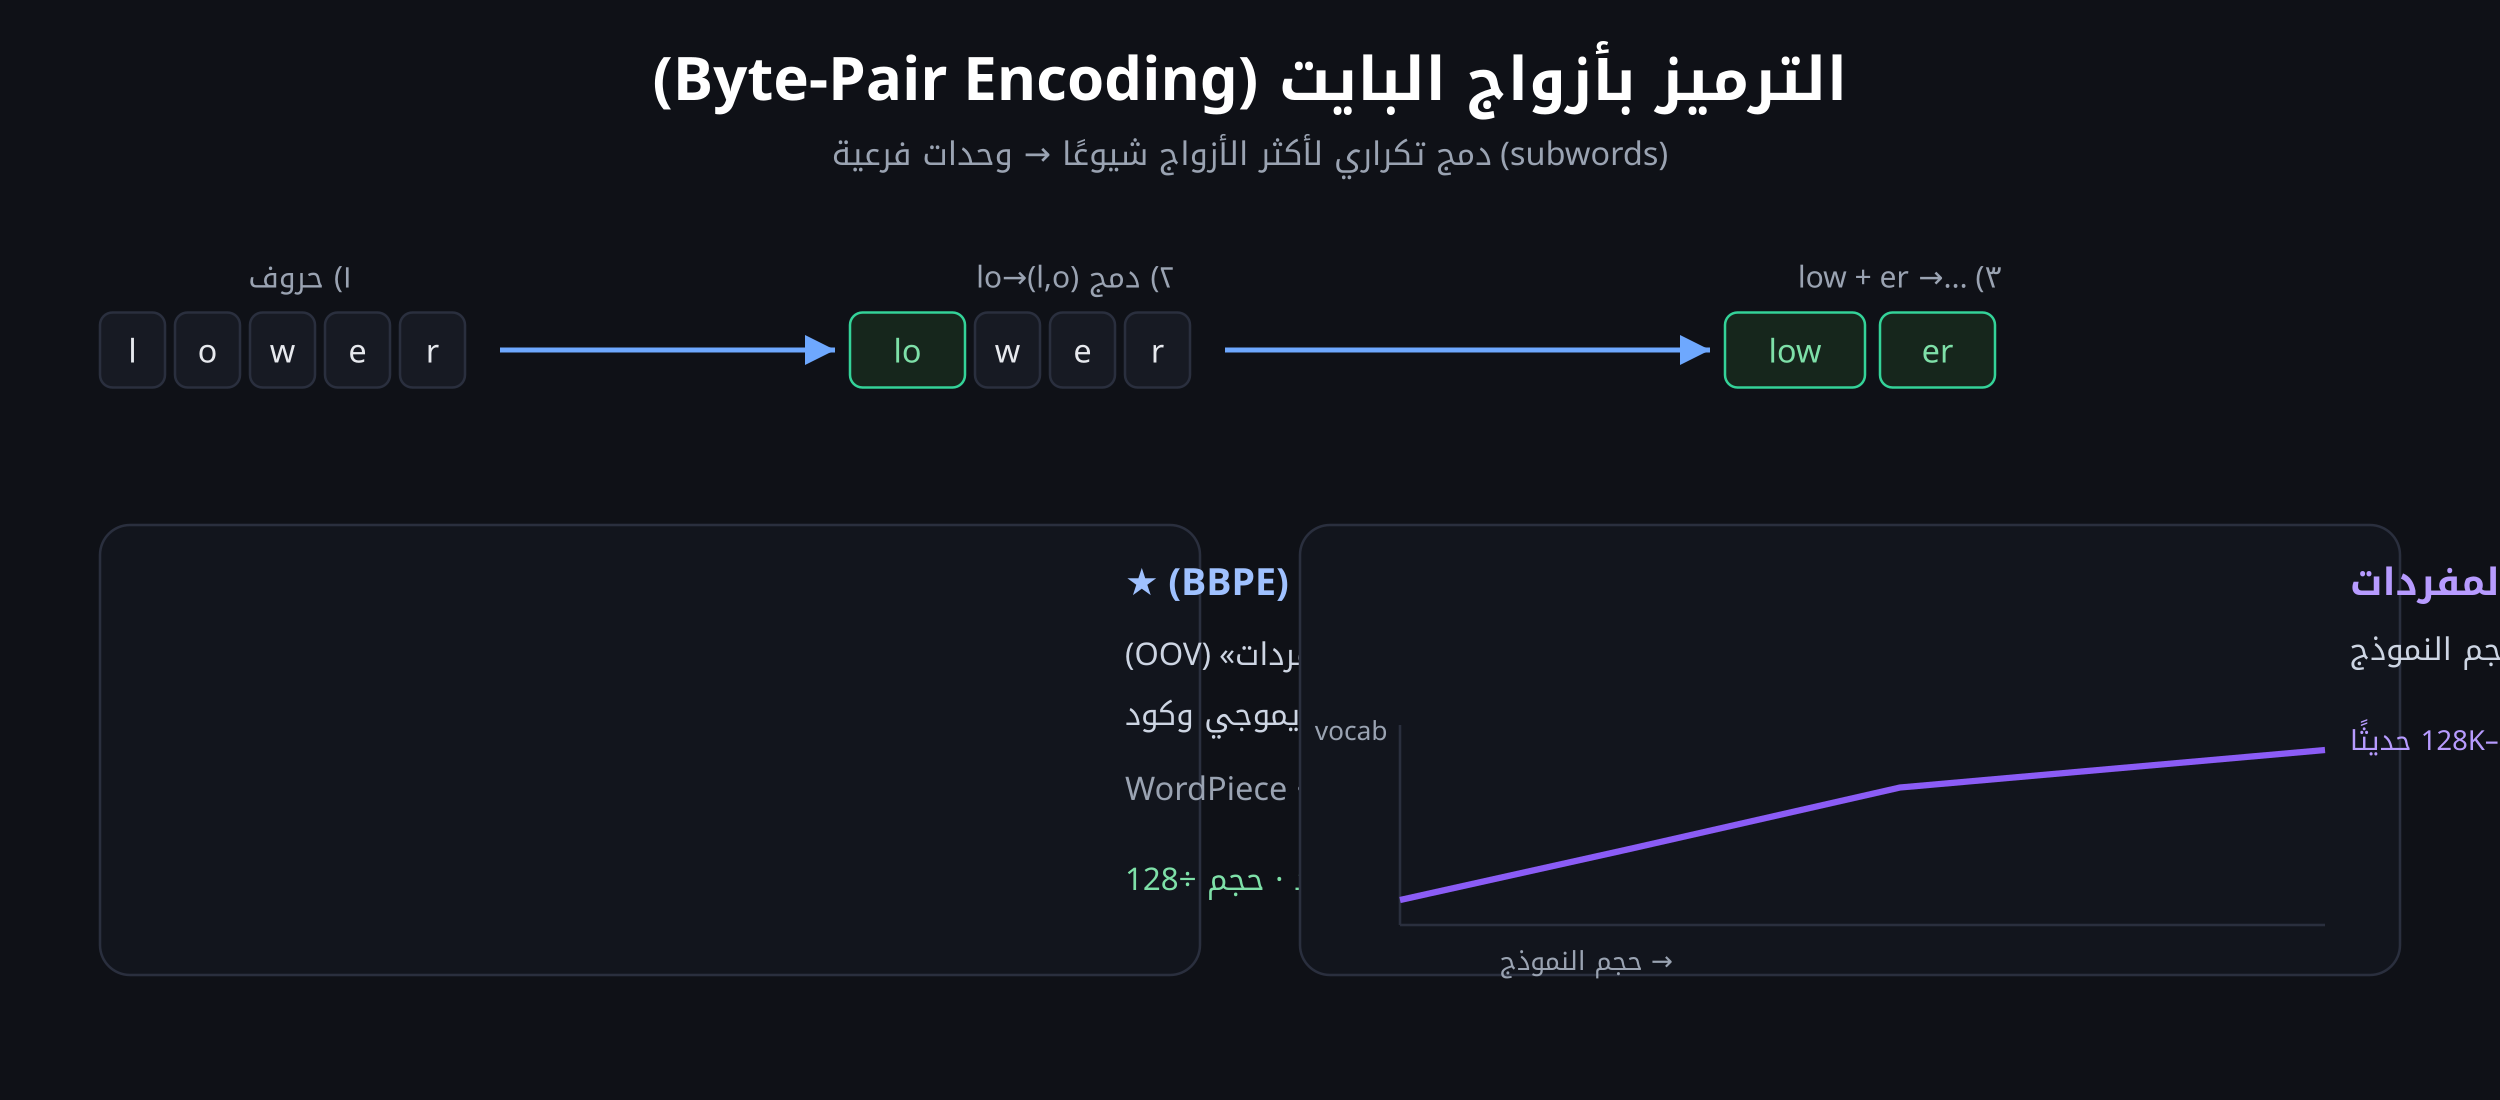
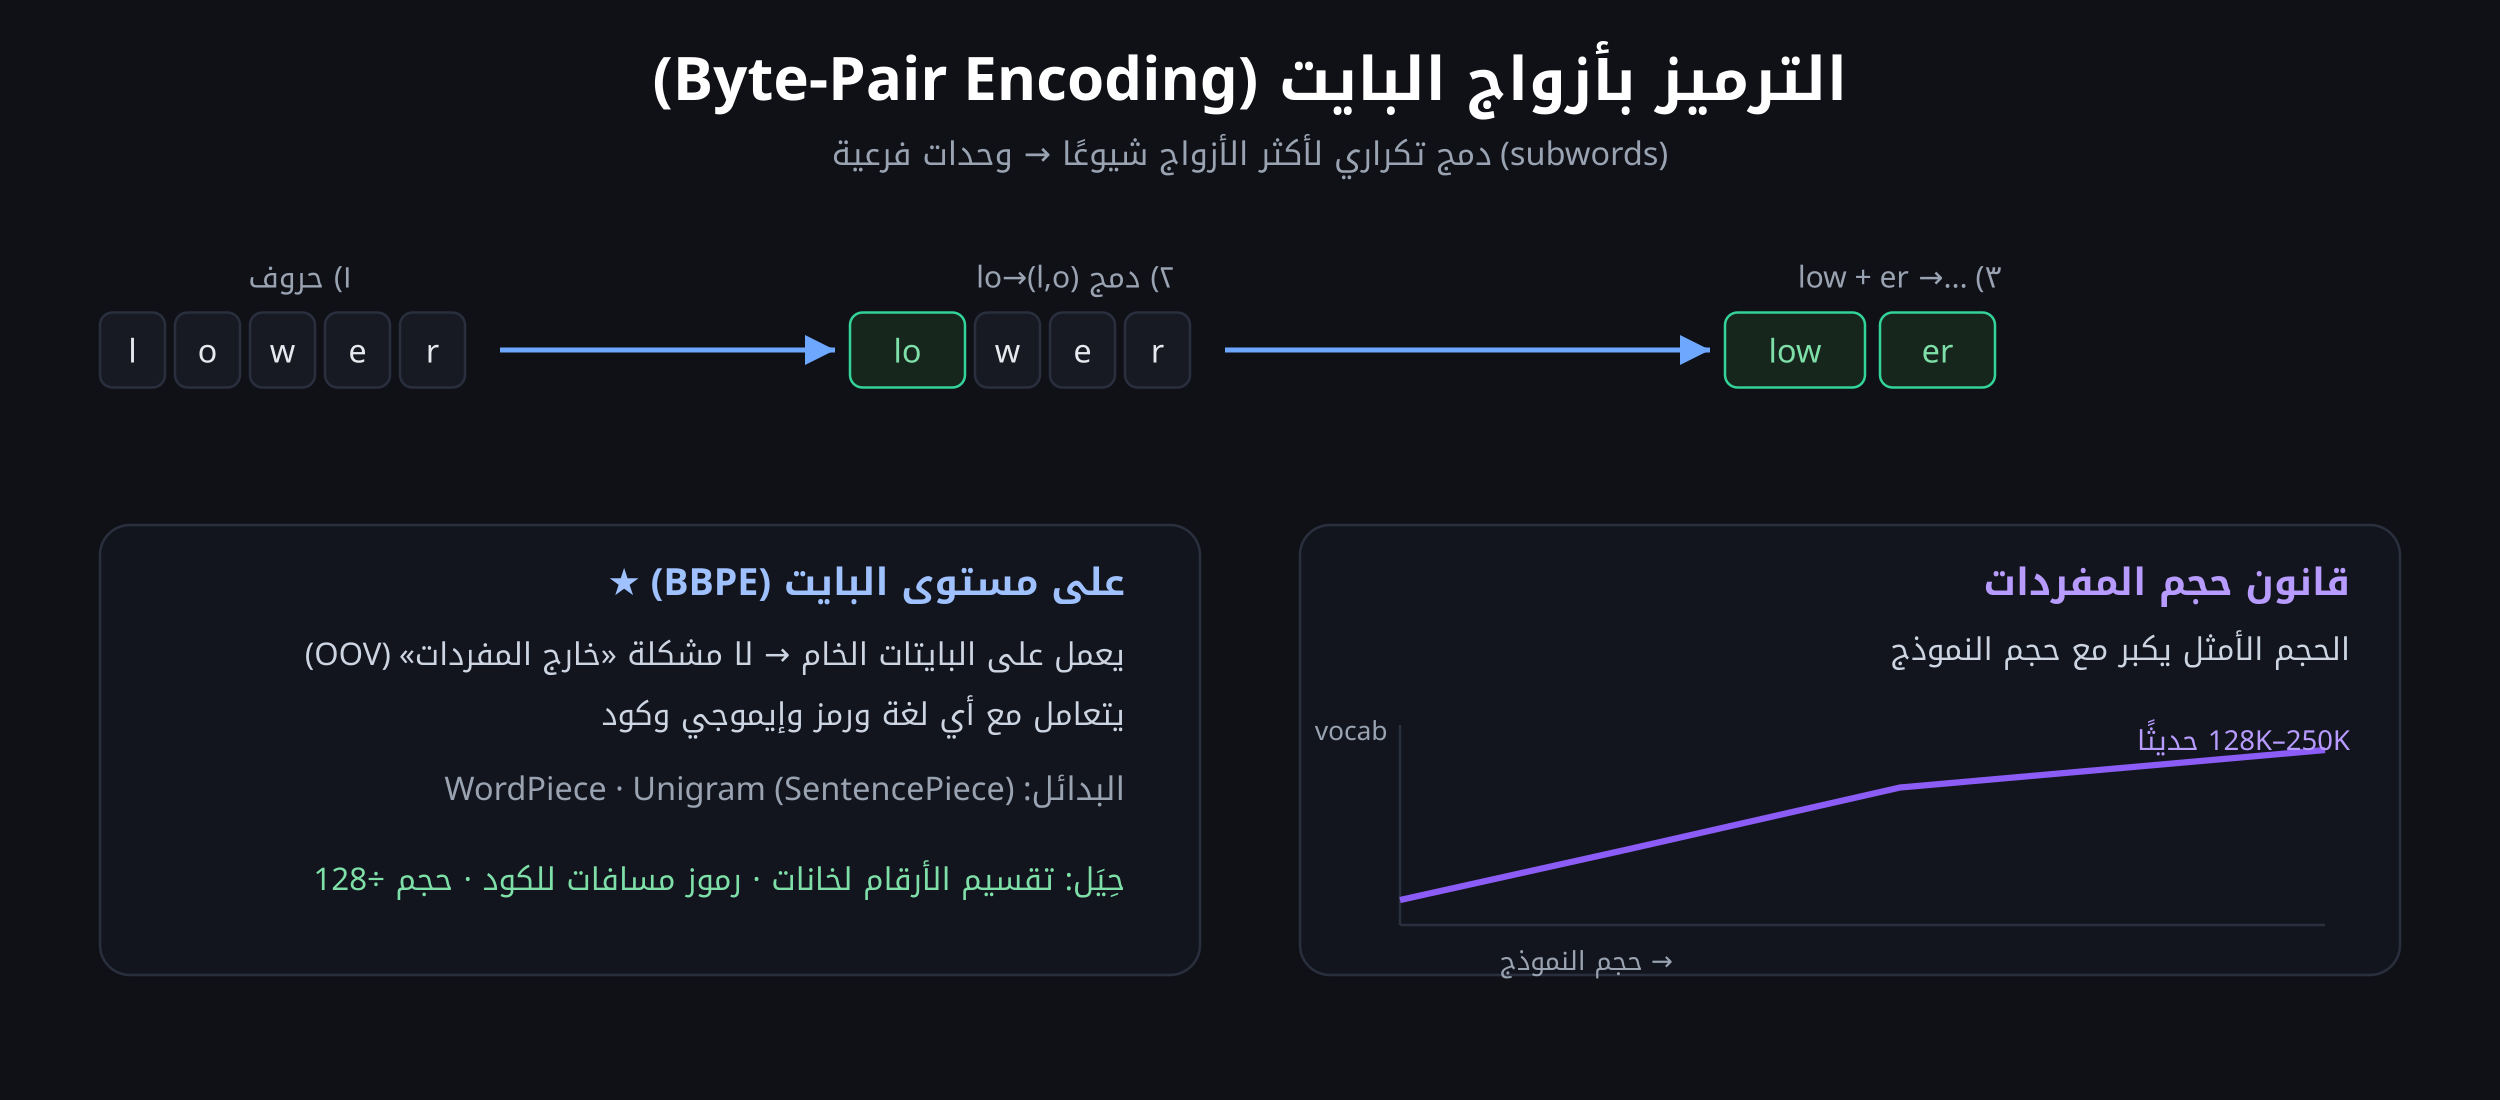
<svg xmlns="http://www.w3.org/2000/svg" viewBox="0 0 1000 440" font-family="'Segoe UI',Tahoma,'Noto Kufi Arabic','Cairo',sans-serif">
  <defs>
    <marker id="t_a" markerWidth="9" markerHeight="9" refX="6" refY="3" orient="auto">
      <path d="M0,0 L6,3 L0,6 Z" fill="#6ea8fe" />
    </marker>
  </defs>
  <rect width="1000" height="440" fill="#0f1117" />
  <text x="500" y="40" text-anchor="middle" direction="rtl" font-size="24" font-weight="700" fill="#fff">الترميز بأزواج البايت (Byte-Pair Encoding)</text>
  <text x="500" y="66" text-anchor="middle" font-size="13" fill="#9aa3b2">دمج تكراري لأكثر الأزواج شيوعًا → وحدات فرعية (subwords)</text>
  <g text-anchor="middle" font-size="14">
    <text x="120" y="115" direction="rtl" fill="#9aa3b2" font-size="12">١) حروف</text>
    <g fill="#171a23" stroke="#2a2f3e">
      <rect x="40" y="125" width="26" height="30" rx="5" />
      <rect x="70" y="125" width="26" height="30" rx="5" />
      <rect x="100" y="125" width="26" height="30" rx="5" />
      <rect x="130" y="125" width="26" height="30" rx="5" />
      <rect x="160" y="125" width="26" height="30" rx="5" />
    </g>
    <g fill="#e7e9ee" font-size="13">
      <text x="53" y="145">l</text>
      <text x="83" y="145">o</text>
      <text x="113" y="145">w</text>
      <text x="143" y="145">e</text>
      <text x="173" y="145">r</text>
    </g>
    <text x="430" y="115" direction="rtl" fill="#9aa3b2" font-size="12">٢) دمج (l,o)→lo</text>
    <g fill="#16261c" stroke="#34d399">
      <rect x="340" y="125" width="46" height="30" rx="5" />
    </g>
    <g fill="#171a23" stroke="#2a2f3e">
      <rect x="390" y="125" width="26" height="30" rx="5" />
      <rect x="420" y="125" width="26" height="30" rx="5" />
      <rect x="450" y="125" width="26" height="30" rx="5" />
    </g>
    <g fill="#e7e9ee" font-size="13">
      <text x="363" y="145" fill="#7ee0a8">lo</text>
      <text x="403" y="145">w</text>
      <text x="433" y="145">e</text>
      <text x="463" y="145">r</text>
    </g>
    <text x="760" y="115" direction="rtl" fill="#9aa3b2" font-size="12">٣) ...→ low + er</text>
    <g fill="#16261c" stroke="#34d399">
      <rect x="690" y="125" width="56" height="30" rx="5" />
      <rect x="752" y="125" width="46" height="30" rx="5" />
    </g>
    <g fill="#e7e9ee" font-size="13">
      <text x="718" y="145" fill="#7ee0a8">low</text>
      <text x="775" y="145" fill="#7ee0a8">er</text>
    </g>
    <line x1="200" y1="140" x2="334" y2="140" stroke="#6ea8fe" stroke-width="2" marker-end="url(#t_a)" />
    <line x1="490" y1="140" x2="684" y2="140" stroke="#6ea8fe" stroke-width="2" marker-end="url(#t_a)" />
  </g>
  <rect x="40" y="210" width="440" height="180" rx="12" fill="#12151d" stroke="#2a2f3e" />
-   <text x="450" y="238" text-anchor="end" direction="rtl" font-size="15" font-weight="700" fill="#9fc1ff">على مستوى البايت (BBPE) ★</text>
-   <text x="450" y="266" text-anchor="end" direction="rtl" font-size="12.5" fill="#cdd5e3">يعمل على البايتات الخام → لا مشكلة «خارج المفردات» (OOV)</text>
-   <text x="450" y="290" text-anchor="end" direction="rtl" font-size="12.5" fill="#cdd5e3">يتعامل مع أي لغة ورمز وإيموجي وكود</text>
-   <text x="450" y="320" text-anchor="end" direction="rtl" font-size="13" fill="#9aa3b2">البدائل: WordPiece · Unigram (SentencePiece)</text>
-   <text x="450" y="356" text-anchor="end" direction="rtl" font-size="12.5" fill="#7ee0a8">حِيَل: تقسيم الأرقام لخانات · رموز مسافات للكود · حجم ÷128</text>
+   <text x="450" y="238" text-anchor="start" direction="rtl" font-size="15" font-weight="700" fill="#9fc1ff">على مستوى البايت (BBPE) ★</text>
+   <text x="450" y="266" text-anchor="start" direction="rtl" font-size="12.5" fill="#cdd5e3">يعمل على البايتات الخام → لا مشكلة «خارج المفردات» (OOV)</text>
+   <text x="450" y="290" text-anchor="start" direction="rtl" font-size="12.5" fill="#cdd5e3">يتعامل مع أي لغة ورمز وإيموجي وكود</text>
+   <text x="450" y="320" text-anchor="start" direction="rtl" font-size="13" fill="#9aa3b2">البدائل: WordPiece · Unigram (SentencePiece)</text>
+   <text x="450" y="356" text-anchor="start" direction="rtl" font-size="12.5" fill="#7ee0a8">حِيَل: تقسيم الأرقام لخانات · رموز مسافات للكود · حجم ÷128</text>
  <rect x="520" y="210" width="440" height="180" rx="12" fill="#12151d" stroke="#2a2f3e" />
-   <text x="940" y="238" text-anchor="end" direction="rtl" font-size="15" font-weight="700" fill="#b79bff">قانون حجم المفردات</text>
-   <text x="940" y="264" text-anchor="end" direction="rtl" font-size="12.5" fill="#cdd5e3">الحجم الأمثل يكبر مع حجم النموذج</text>
+   <text x="940" y="238" text-anchor="start" direction="rtl" font-size="15" font-weight="700" fill="#b79bff">قانون حجم المفردات</text>
+   <text x="940" y="264" text-anchor="start" direction="rtl" font-size="12.5" fill="#cdd5e3">الحجم الأمثل يكبر مع حجم النموذج</text>
  <line x1="560" y1="370" x2="930" y2="370" stroke="#2a2f3e" />
  <line x1="560" y1="290" x2="560" y2="370" stroke="#2a2f3e" />
  <polyline points="560,360 650,340 760,315 930,300" fill="none" stroke="#8b5cf6" stroke-width="2.5" />
  <text x="600" y="388" font-size="10.5" fill="#9aa3b2">حجم النموذج →</text>
-   <text x="940" y="300" text-anchor="end" font-size="11" fill="#b79bff" direction="rtl">128K–250K حديثًا</text>
+   <text x="940" y="300" text-anchor="start" font-size="11" fill="#b79bff" direction="rtl">128K–250K حديثًا</text>
  <text x="555" y="296" text-anchor="end" font-size="10.5" fill="#9aa3b2">vocab</text>
</svg>
